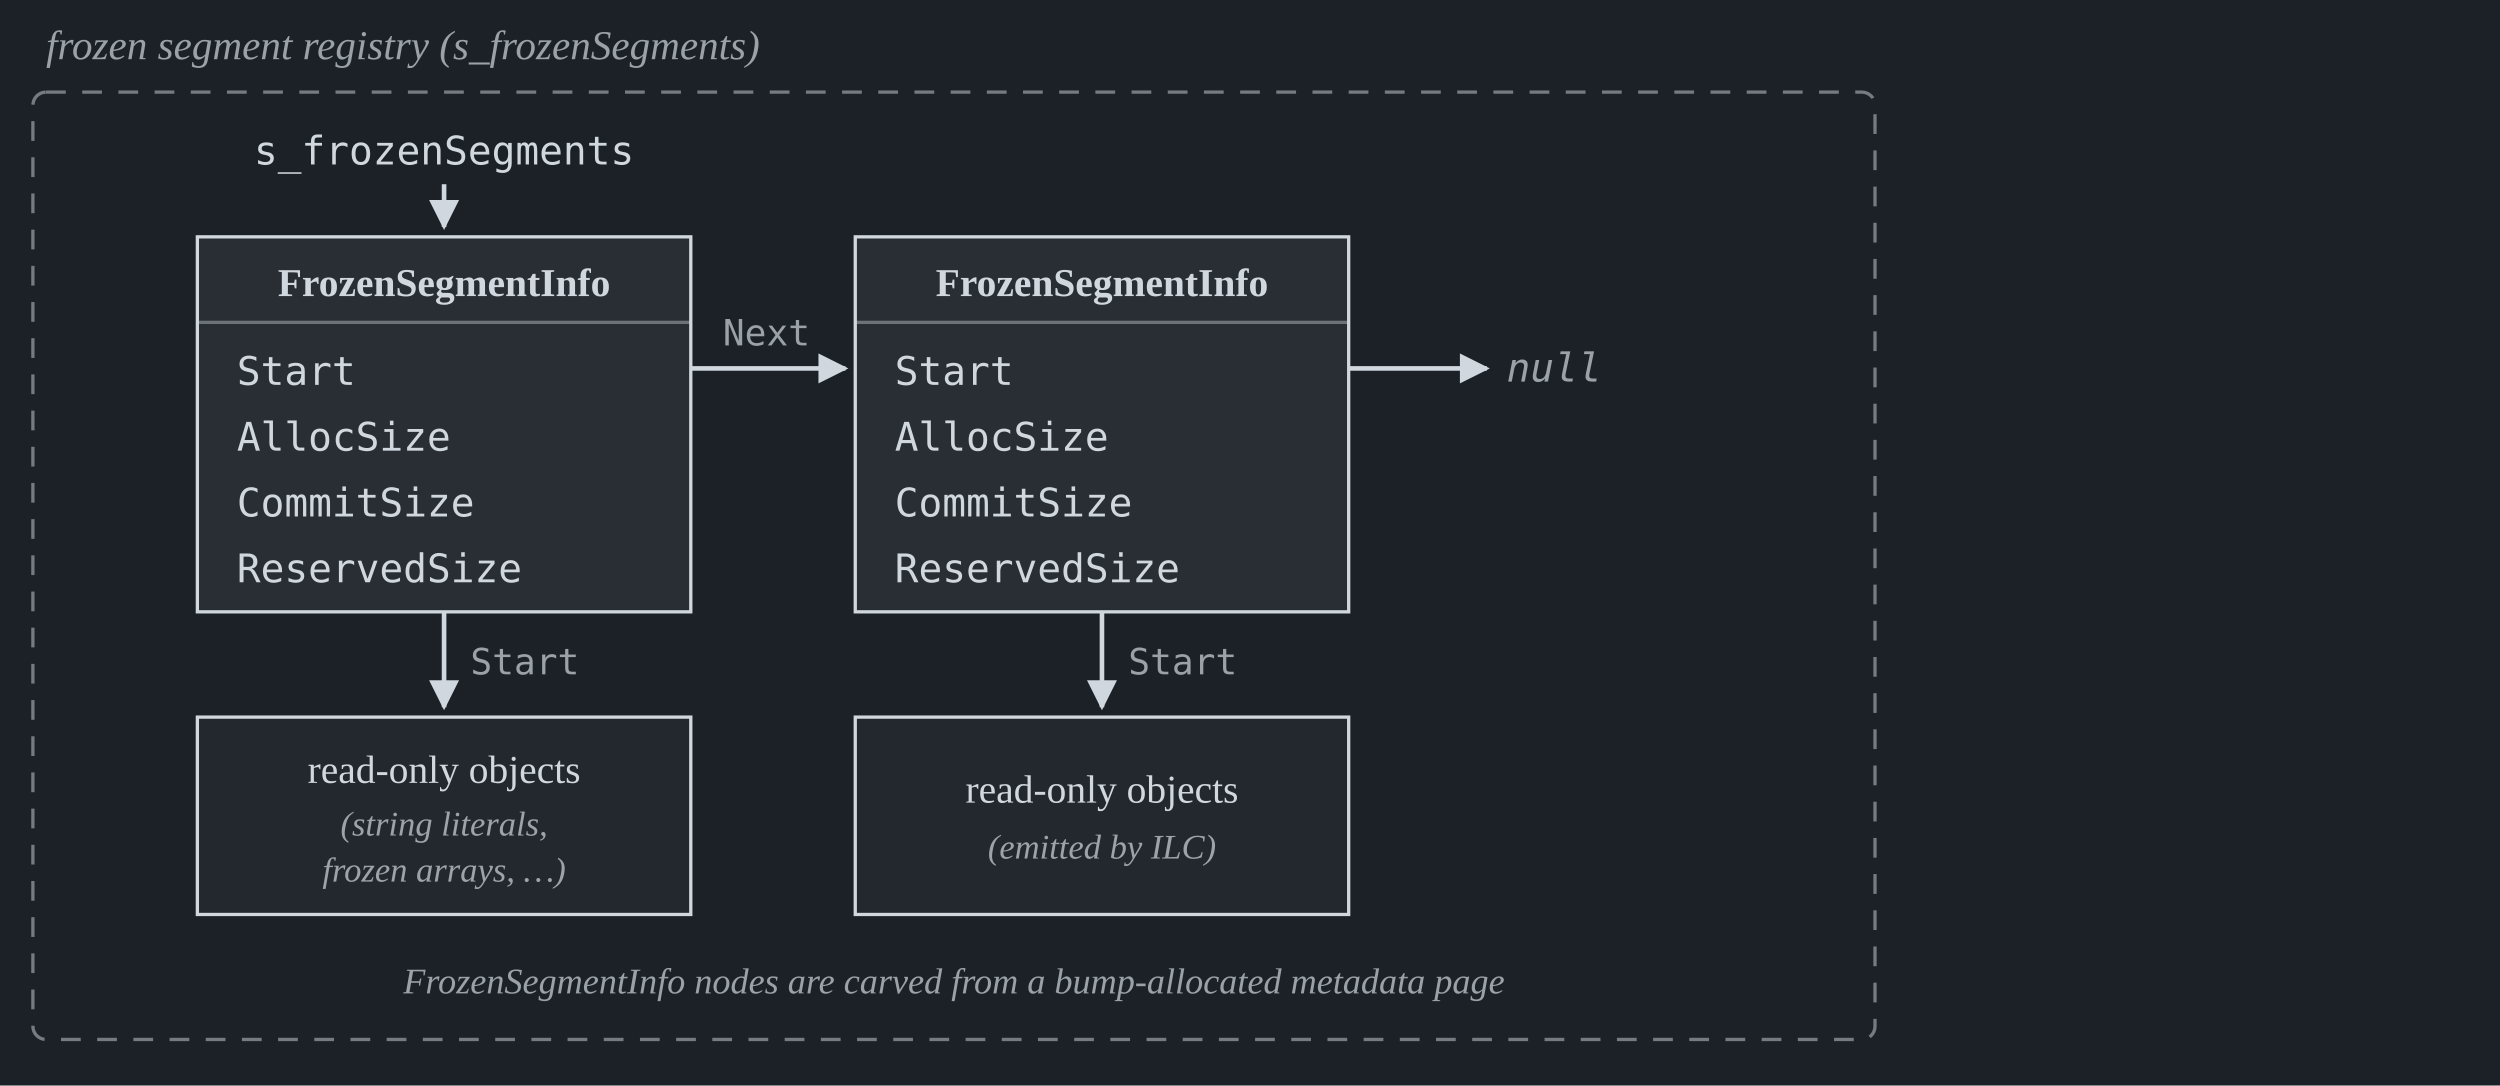
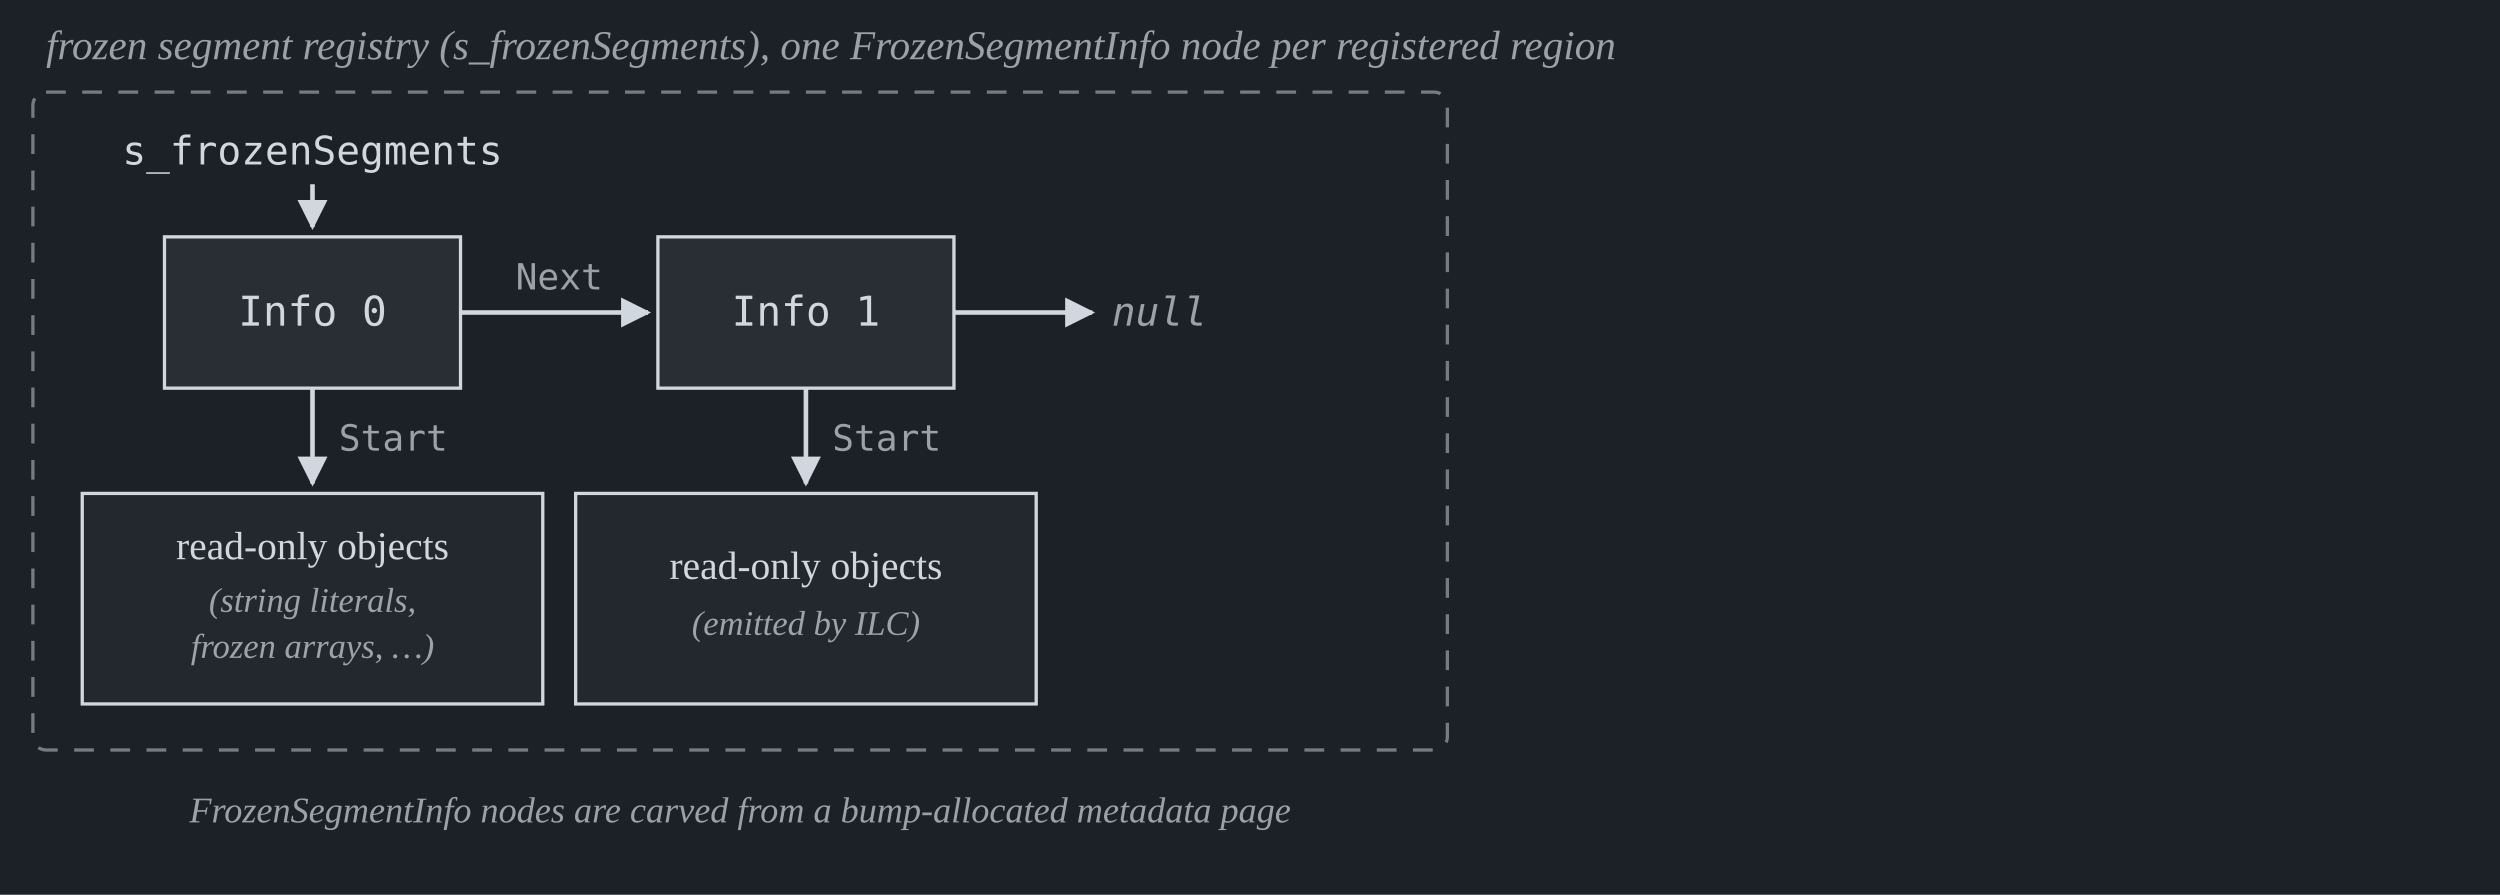
- <svg xmlns="http://www.w3.org/2000/svg" viewBox="0 0 760 330" role="img" aria-label="The frozen segment registry. s_frozenSegments points at a linked list of FrozenSegmentInfo nodes, each holding Start, AllocSize, CommitSize and ReservedSize, linked through Next to null. Each node's Start points down at a region of read-only objects such as string literals and frozen arrays. The nodes are carved from a bump-allocated metadata page.">
+ <svg xmlns="http://www.w3.org/2000/svg" viewBox="0 0 760 272" role="img" aria-label="The frozen segment registry. s_frozenSegments points at Info 0, the first FrozenSegmentInfo node; Next links lead to Info 1 and then null. Each node's Start points down at a region of read-only objects such as string literals and frozen arrays. The nodes are carved from a bump-allocated metadata page.">
  <style>
    svg { color: #d0d7de; }
    .bg { fill: #1c2128; }
  </style>
-   <rect class="bg" x="0" y="0" width="760" height="330" />
+   <rect class="bg" x="0" y="0" width="760" height="272" />
  <defs>
    <marker id="fz-ah" viewBox="0 0 10 10" refX="9" refY="5" markerWidth="6.5" markerHeight="6.5" orient="auto-start-reverse">
      <path d="M0,0 L10,5 L0,10 z" fill="currentColor" />
    </marker>
  </defs>
-   <text x="14" y="18" font-size="12.5" font-style="italic" fill="currentColor" fill-opacity="0.7">frozen segment registry (s_frozenSegments)</text>
-   <rect x="10" y="28" width="560" height="288" rx="4" fill="none" stroke="currentColor" stroke-opacity="0.5" stroke-dasharray="6 5" />
-   <text x="135" y="50" text-anchor="middle" font-size="12" fill="currentColor" font-family="ui-monospace, SFMono-Regular, Menlo, Consolas, monospace">s_frozenSegments</text>
-   <line x1="135" y1="56" x2="135" y2="69" stroke="currentColor" stroke-width="1.4" marker-end="url(#fz-ah)" />
+   <text x="14" y="18" font-size="12.5" font-style="italic" fill="currentColor" fill-opacity="0.7">frozen segment registry (s_frozenSegments), one FrozenSegmentInfo node per registered region</text>
+   <rect x="10" y="28" width="430" height="200" rx="4" fill="none" stroke="currentColor" stroke-opacity="0.5" stroke-dasharray="6 5" />
+   <text x="95" y="50" text-anchor="middle" font-size="12" fill="currentColor" font-family="ui-monospace, SFMono-Regular, Menlo, Consolas, monospace">s_frozenSegments</text>
+   <line x1="95" y1="56" x2="95" y2="69" stroke="currentColor" stroke-width="1.4" marker-end="url(#fz-ah)" />
  <g fill="currentColor" fill-opacity="0.07" stroke="currentColor">
-     <rect x="60" y="72" width="150" height="114" />
-     <rect x="260" y="72" width="150" height="114" />
+     <rect x="50" y="72" width="90" height="46" />
+     <rect x="200" y="72" width="90" height="46" />
  </g>
-   <g font-size="12" font-weight="bold" fill="currentColor" text-anchor="middle">
-     <text x="135" y="90">FrozenSegmentInfo</text>
-     <text x="335" y="90">FrozenSegmentInfo</text>
+   <g font-family="ui-monospace, SFMono-Regular, Menlo, Consolas, monospace" font-size="12.5" fill="currentColor" text-anchor="middle">
+     <text x="95" y="99">Info 0</text>
+     <text x="245" y="99">Info 1</text>
  </g>
-   <g stroke="currentColor" stroke-opacity="0.4">
-     <line x1="60" y1="98" x2="210" y2="98" />
-     <line x1="260" y1="98" x2="410" y2="98" />
+   <text x="170" y="88" text-anchor="middle" font-size="11" fill="currentColor" fill-opacity="0.7" font-family="ui-monospace, SFMono-Regular, Menlo, Consolas, monospace">Next</text>
+   <g stroke="currentColor" stroke-width="1.4">
+     <line x1="140" y1="95" x2="197" y2="95" marker-end="url(#fz-ah)" />
+     <line x1="290" y1="95" x2="332" y2="95" marker-end="url(#fz-ah)" />
  </g>
-   <g font-family="ui-monospace, SFMono-Regular, Menlo, Consolas, monospace" font-size="12" fill="currentColor">
-     <text x="72" y="117">Start</text>
-     <text x="72" y="137">AllocSize</text>
-     <text x="72" y="157">CommitSize</text>
-     <text x="72" y="177">ReservedSize</text>
-     <text x="272" y="117">Start</text>
-     <text x="272" y="137">AllocSize</text>
-     <text x="272" y="157">CommitSize</text>
-     <text x="272" y="177">ReservedSize</text>
-   </g>
-   <text x="233" y="105" text-anchor="middle" font-size="11" fill="currentColor" fill-opacity="0.7" font-family="ui-monospace, SFMono-Regular, Menlo, Consolas, monospace">Next</text>
+   <text x="338" y="99" font-size="12" font-style="italic" fill="currentColor" fill-opacity="0.7" font-family="ui-monospace, SFMono-Regular, Menlo, Consolas, monospace">null</text>
  <g stroke="currentColor" stroke-width="1.4">
-     <line x1="210" y1="112" x2="257" y2="112" marker-end="url(#fz-ah)" />
-     <line x1="410" y1="112" x2="452" y2="112" marker-end="url(#fz-ah)" />
-   </g>
-   <text x="458" y="116" font-size="12" font-style="italic" fill="currentColor" fill-opacity="0.7" font-family="ui-monospace, SFMono-Regular, Menlo, Consolas, monospace">null</text>
-   <g stroke="currentColor" stroke-width="1.4">
-     <line x1="135" y1="186" x2="135" y2="215" marker-end="url(#fz-ah)" />
-     <line x1="335" y1="186" x2="335" y2="215" marker-end="url(#fz-ah)" />
+     <line x1="95" y1="118" x2="95" y2="147" marker-end="url(#fz-ah)" />
+     <line x1="245" y1="118" x2="245" y2="147" marker-end="url(#fz-ah)" />
  </g>
  <g font-size="11" fill="currentColor" fill-opacity="0.7" font-family="ui-monospace, SFMono-Regular, Menlo, Consolas, monospace">
-     <text x="143" y="205">Start</text>
-     <text x="343" y="205">Start</text>
+     <text x="103" y="137">Start</text>
+     <text x="253" y="137">Start</text>
  </g>
  <g fill="currentColor" fill-opacity="0.04" stroke="currentColor">
-     <rect x="60" y="218" width="150" height="60" />
-     <rect x="260" y="218" width="150" height="60" />
+     <rect x="25" y="150" width="140" height="64" />
+     <rect x="175" y="150" width="140" height="64" />
  </g>
  <g font-size="12" fill="currentColor" text-anchor="middle">
-     <text x="135" y="238">read-only objects</text>
-     <text x="335" y="244">read-only objects</text>
+     <text x="95" y="170">read-only objects</text>
+     <text x="245" y="176">read-only objects</text>
  </g>
  <g font-size="10.5" font-style="italic" fill="currentColor" fill-opacity="0.7" text-anchor="middle">
-     <text x="135" y="254">(string literals,</text>
-     <text x="135" y="268">frozen arrays, …)</text>
-     <text x="335" y="261">(emitted by ILC)</text>
+     <text x="95" y="186">(string literals,</text>
+     <text x="95" y="200">frozen arrays, …)</text>
+     <text x="245" y="193">(emitted by ILC)</text>
  </g>
-   <text x="290" y="302" text-anchor="middle" font-size="11" font-style="italic" fill="currentColor" fill-opacity="0.7">FrozenSegmentInfo nodes are carved from a bump-allocated metadata page</text>
+   <text x="225" y="250" text-anchor="middle" font-size="11" font-style="italic" fill="currentColor" fill-opacity="0.7">FrozenSegmentInfo nodes are carved from a bump-allocated metadata page</text>
</svg>
